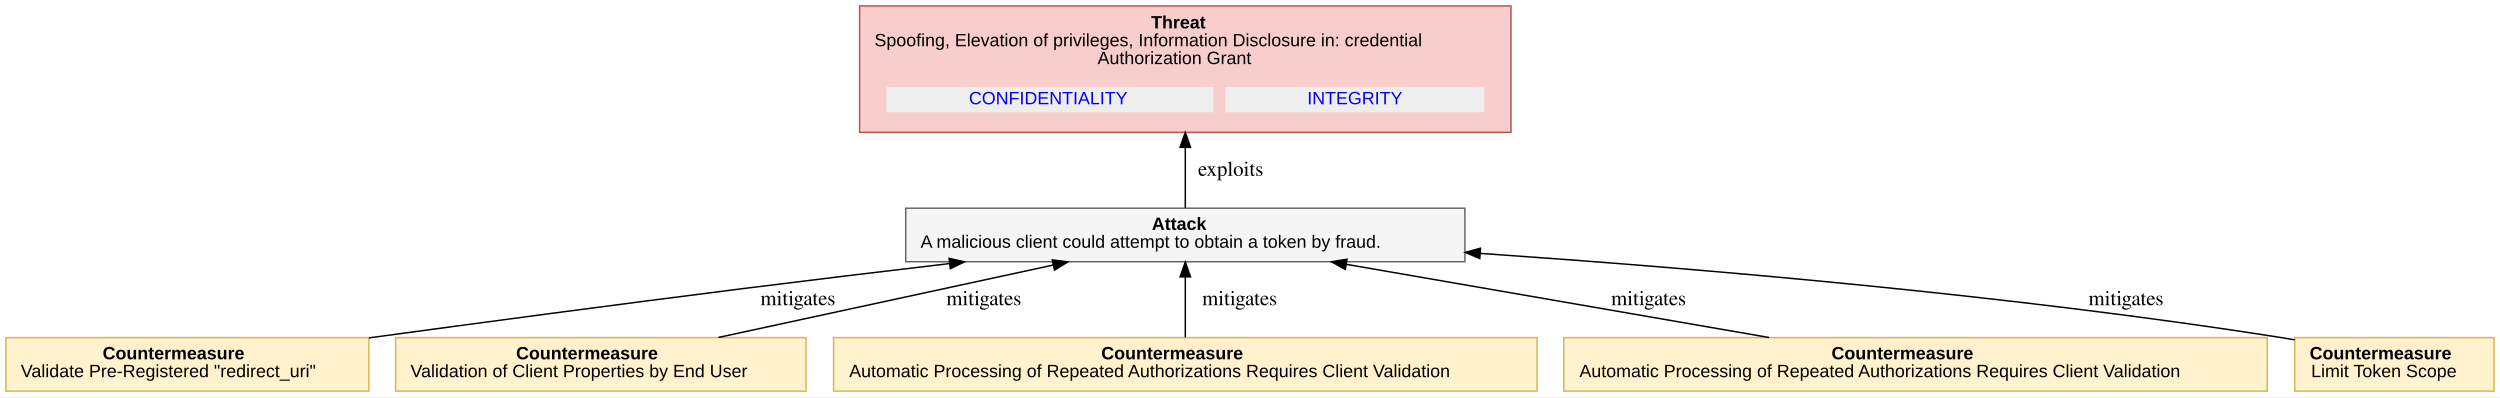
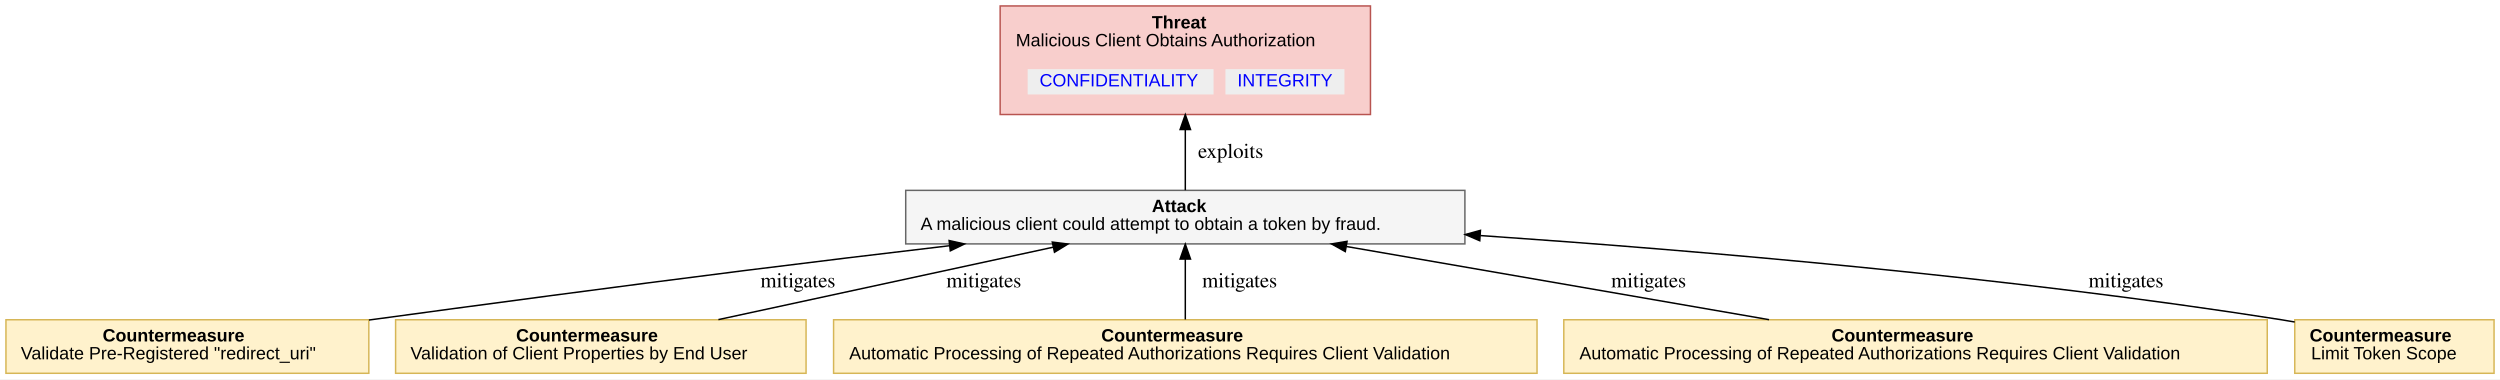
- <svg xmlns="http://www.w3.org/2000/svg" xmlns:xlink="http://www.w3.org/1999/xlink" width="1681pt" height="267pt" viewBox="0.00 0.00 1681.00 267.00">
-   <g id="graph0" class="graph" transform="scale(1 1) rotate(0) translate(4 263)">
-     <polygon fill="white" stroke="transparent" points="-4,4 -4,-263 1677,-263 1677,4 -4,4" />
+ <svg xmlns="http://www.w3.org/2000/svg" xmlns:xlink="http://www.w3.org/1999/xlink" width="1681pt" height="255pt" viewBox="0.00 0.00 1681.00 255.00">
+   <g id="graph0" class="graph" transform="scale(1 1) rotate(0) translate(4 251)">
+     <polygon fill="white" stroke="transparent" points="-4,4 -4,-251 1677,-251 1677,4 -4,4" />
    <g id="node1" class="node">
-       <polygon fill="#f8cecc" stroke="#b85450" points="1012,-259 574,-259 574,-174 1012,-174 1012,-259" />
-       <text text-anchor="start" x="770" y="-243.9" font-family="Arial" font-weight="bold" font-size="12.00">Threat</text>
-       <text text-anchor="start" x="584" y="-231.9" font-family="Arial" font-size="12.00"> Spoofing, Elevation of privileges, Information Disclosure in: credential</text>
-       <text text-anchor="start" x="734" y="-219.9" font-family="Arial" font-size="12.00">Authorization Grant</text>
+       <polygon fill="#f8cecc" stroke="#b85450" points="917.5,-247 668.5,-247 668.5,-174 917.5,-174 917.5,-247" />
+       <text text-anchor="start" x="770.5" y="-231.9" font-family="Arial" font-weight="bold" font-size="12.00">Threat</text>
+       <text text-anchor="start" x="679" y="-219.9" font-family="Arial" font-size="12.00"> Malicious Client Obtains Authorization</text>
      <g id="a_node1_0">
        <a xlink:href="#OAuth2.CONFIDENTIALITY" xlink:title="&lt;TABLE&gt;">
-           <polygon fill="#eeeeee" stroke="transparent" points="592,-187.5 592,-204.5 812,-204.5 812,-187.5 592,-187.5" />
-           <text text-anchor="start" x="647.5" y="-192.9" font-family="Arial" font-size="12.00" fill="blue">CONFIDENTIALITY</text>
+           <polygon fill="#eeeeee" stroke="transparent" points="687,-187.5 687,-204.5 812,-204.5 812,-187.5 687,-187.5" />
+           <text text-anchor="start" x="695" y="-192.9" font-family="Arial" font-size="12.00" fill="blue">CONFIDENTIALITY</text>
        </a>
      </g>
      <g id="a_node1_1">
        <a xlink:href="#OAuth2.INTEGRITY" xlink:title="&lt;TABLE&gt;">
-           <polygon fill="#eeeeee" stroke="transparent" points="820,-187.5 820,-204.5 994,-204.5 994,-187.5 820,-187.5" />
-           <text text-anchor="start" x="875" y="-192.9" font-family="Arial" font-size="12.00" fill="blue">INTEGRITY</text>
+           <polygon fill="#eeeeee" stroke="transparent" points="820,-187.5 820,-204.5 900,-204.5 900,-187.5 820,-187.5" />
+           <text text-anchor="start" x="828" y="-192.9" font-family="Arial" font-size="12.00" fill="blue">INTEGRITY</text>
        </a>
      </g>
    </g>
    <g id="node2" class="node">
      <polygon fill="#f5f5f5" stroke="#666666" points="981,-123 605,-123 605,-87 981,-87 981,-123" />
      <text text-anchor="start" x="770.5" y="-108.4" font-family="Arial" font-weight="bold" font-size="12.00">Attack</text>
      <text text-anchor="start" x="615" y="-96.4" font-family="Arial" font-size="12.00">A malicious client could attempt to obtain a token by fraud.</text>
    </g>
    <g id="edge1" class="edge">
-       <path fill="none" stroke="black" d="M793,-123.11C793,-134.15 793,-149.16 793,-163.87" />
-       <polygon fill="black" stroke="black" points="789.5,-163.95 793,-173.95 796.5,-163.95 789.5,-163.95" />
+       <path fill="none" stroke="black" d="M793,-123.09C793,-134.18 793,-149.2 793,-163.6" />
+       <polygon fill="black" stroke="black" points="789.5,-163.92 793,-173.92 796.5,-163.92 789.5,-163.92" />
      <text text-anchor="middle" x="823.5" y="-144.8" font-family="Times,serif" font-size="14.00"> exploits</text>
    </g>
    <g id="node3" class="node">
      <polygon fill="#fff2cc" stroke="#d6b656" points="244,-36 0,-36 0,0 244,0 244,-36" />
      <text text-anchor="start" x="65" y="-21.4" font-family="Arial" font-weight="bold" font-size="12.00">Countermeasure</text>
      <text text-anchor="start" x="10" y="-9.4" font-family="Arial" font-size="12.00"> Validate Pre-Registered "redirect_uri"</text>
    </g>
    <g id="edge2" class="edge">
      <path fill="none" stroke="black" d="M244.06,-35.81C317.11,-45.74 411.83,-58.41 496,-69 540.9,-74.65 589.65,-80.51 634.43,-85.78" />
      <polygon fill="black" stroke="black" points="634.18,-89.27 644.52,-86.96 634.99,-82.32 634.18,-89.27" />
      <text text-anchor="middle" x="532.5" y="-57.8" font-family="Times,serif" font-size="14.00"> mitigates</text>
    </g>
    <g id="node4" class="node">
      <polygon fill="#fff2cc" stroke="#d6b656" points="538,-36 262,-36 262,0 538,0 538,-36" />
      <text text-anchor="start" x="343" y="-21.4" font-family="Arial" font-weight="bold" font-size="12.00">Countermeasure</text>
      <text text-anchor="start" x="272" y="-9.4" font-family="Arial" font-size="12.00"> Validation of Client Properties by End User</text>
    </g>
    <g id="edge3" class="edge">
      <path fill="none" stroke="black" d="M479.06,-36.1C544.22,-50.19 636.59,-70.17 704.27,-84.81" />
      <polygon fill="black" stroke="black" points="703.56,-88.24 714.07,-86.93 705.04,-81.39 703.56,-88.24" />
      <text text-anchor="middle" x="657.5" y="-57.8" font-family="Times,serif" font-size="14.00"> mitigates</text>
    </g>
    <g id="node5" class="node">
      <polygon fill="#fff2cc" stroke="#d6b656" points="1029.5,-36 556.5,-36 556.5,0 1029.5,0 1029.5,-36" />
      <text text-anchor="start" x="736.5" y="-21.4" font-family="Arial" font-weight="bold" font-size="12.00">Countermeasure</text>
      <text text-anchor="start" x="567" y="-9.4" font-family="Arial" font-size="12.00"> Automatic Processing of Repeated Authorizations Requires Client Validation</text>
    </g>
    <g id="edge4" class="edge">
      <path fill="none" stroke="black" d="M793,-36.2C793,-47.84 793,-63.45 793,-76.76" />
      <polygon fill="black" stroke="black" points="789.5,-76.82 793,-86.82 796.5,-76.82 789.5,-76.82" />
      <text text-anchor="middle" x="829.5" y="-57.8" font-family="Times,serif" font-size="14.00"> mitigates</text>
    </g>
    <g id="node6" class="node">
      <polygon fill="#fff2cc" stroke="#d6b656" points="1520.5,-36 1047.5,-36 1047.5,0 1520.5,0 1520.5,-36" />
      <text text-anchor="start" x="1227.5" y="-21.4" font-family="Arial" font-weight="bold" font-size="12.00">Countermeasure</text>
      <text text-anchor="start" x="1058" y="-9.4" font-family="Arial" font-size="12.00"> Automatic Processing of Repeated Authorizations Requires Client Validation</text>
    </g>
    <g id="edge5" class="edge">
      <path fill="none" stroke="black" d="M1185.52,-36.05C1103.26,-50.29 986.12,-70.57 901.24,-85.26" />
      <polygon fill="black" stroke="black" points="900.57,-81.83 891.31,-86.98 901.76,-88.72 900.57,-81.83" />
      <text text-anchor="middle" x="1104.5" y="-57.8" font-family="Times,serif" font-size="14.00"> mitigates</text>
    </g>
    <g id="node7" class="node">
      <polygon fill="#fff2cc" stroke="#d6b656" points="1673,-36 1539,-36 1539,0 1673,0 1673,-36" />
      <text text-anchor="start" x="1549" y="-21.4" font-family="Arial" font-weight="bold" font-size="12.00">Countermeasure</text>
      <text text-anchor="start" x="1550" y="-9.4" font-family="Arial" font-size="12.00"> Limit Token Scope</text>
    </g>
    <g id="edge6" class="edge">
      <path fill="none" stroke="black" d="M1538.95,-34.49C1535.93,-35.03 1532.94,-35.54 1530,-36 1348.68,-64.52 1140.25,-82.39 991.41,-92.61" />
      <polygon fill="black" stroke="black" points="990.99,-89.13 981.25,-93.3 991.46,-96.11 990.99,-89.13" />
      <text text-anchor="middle" x="1425.5" y="-57.8" font-family="Times,serif" font-size="14.00"> mitigates</text>
    </g>
  </g>
</svg>
